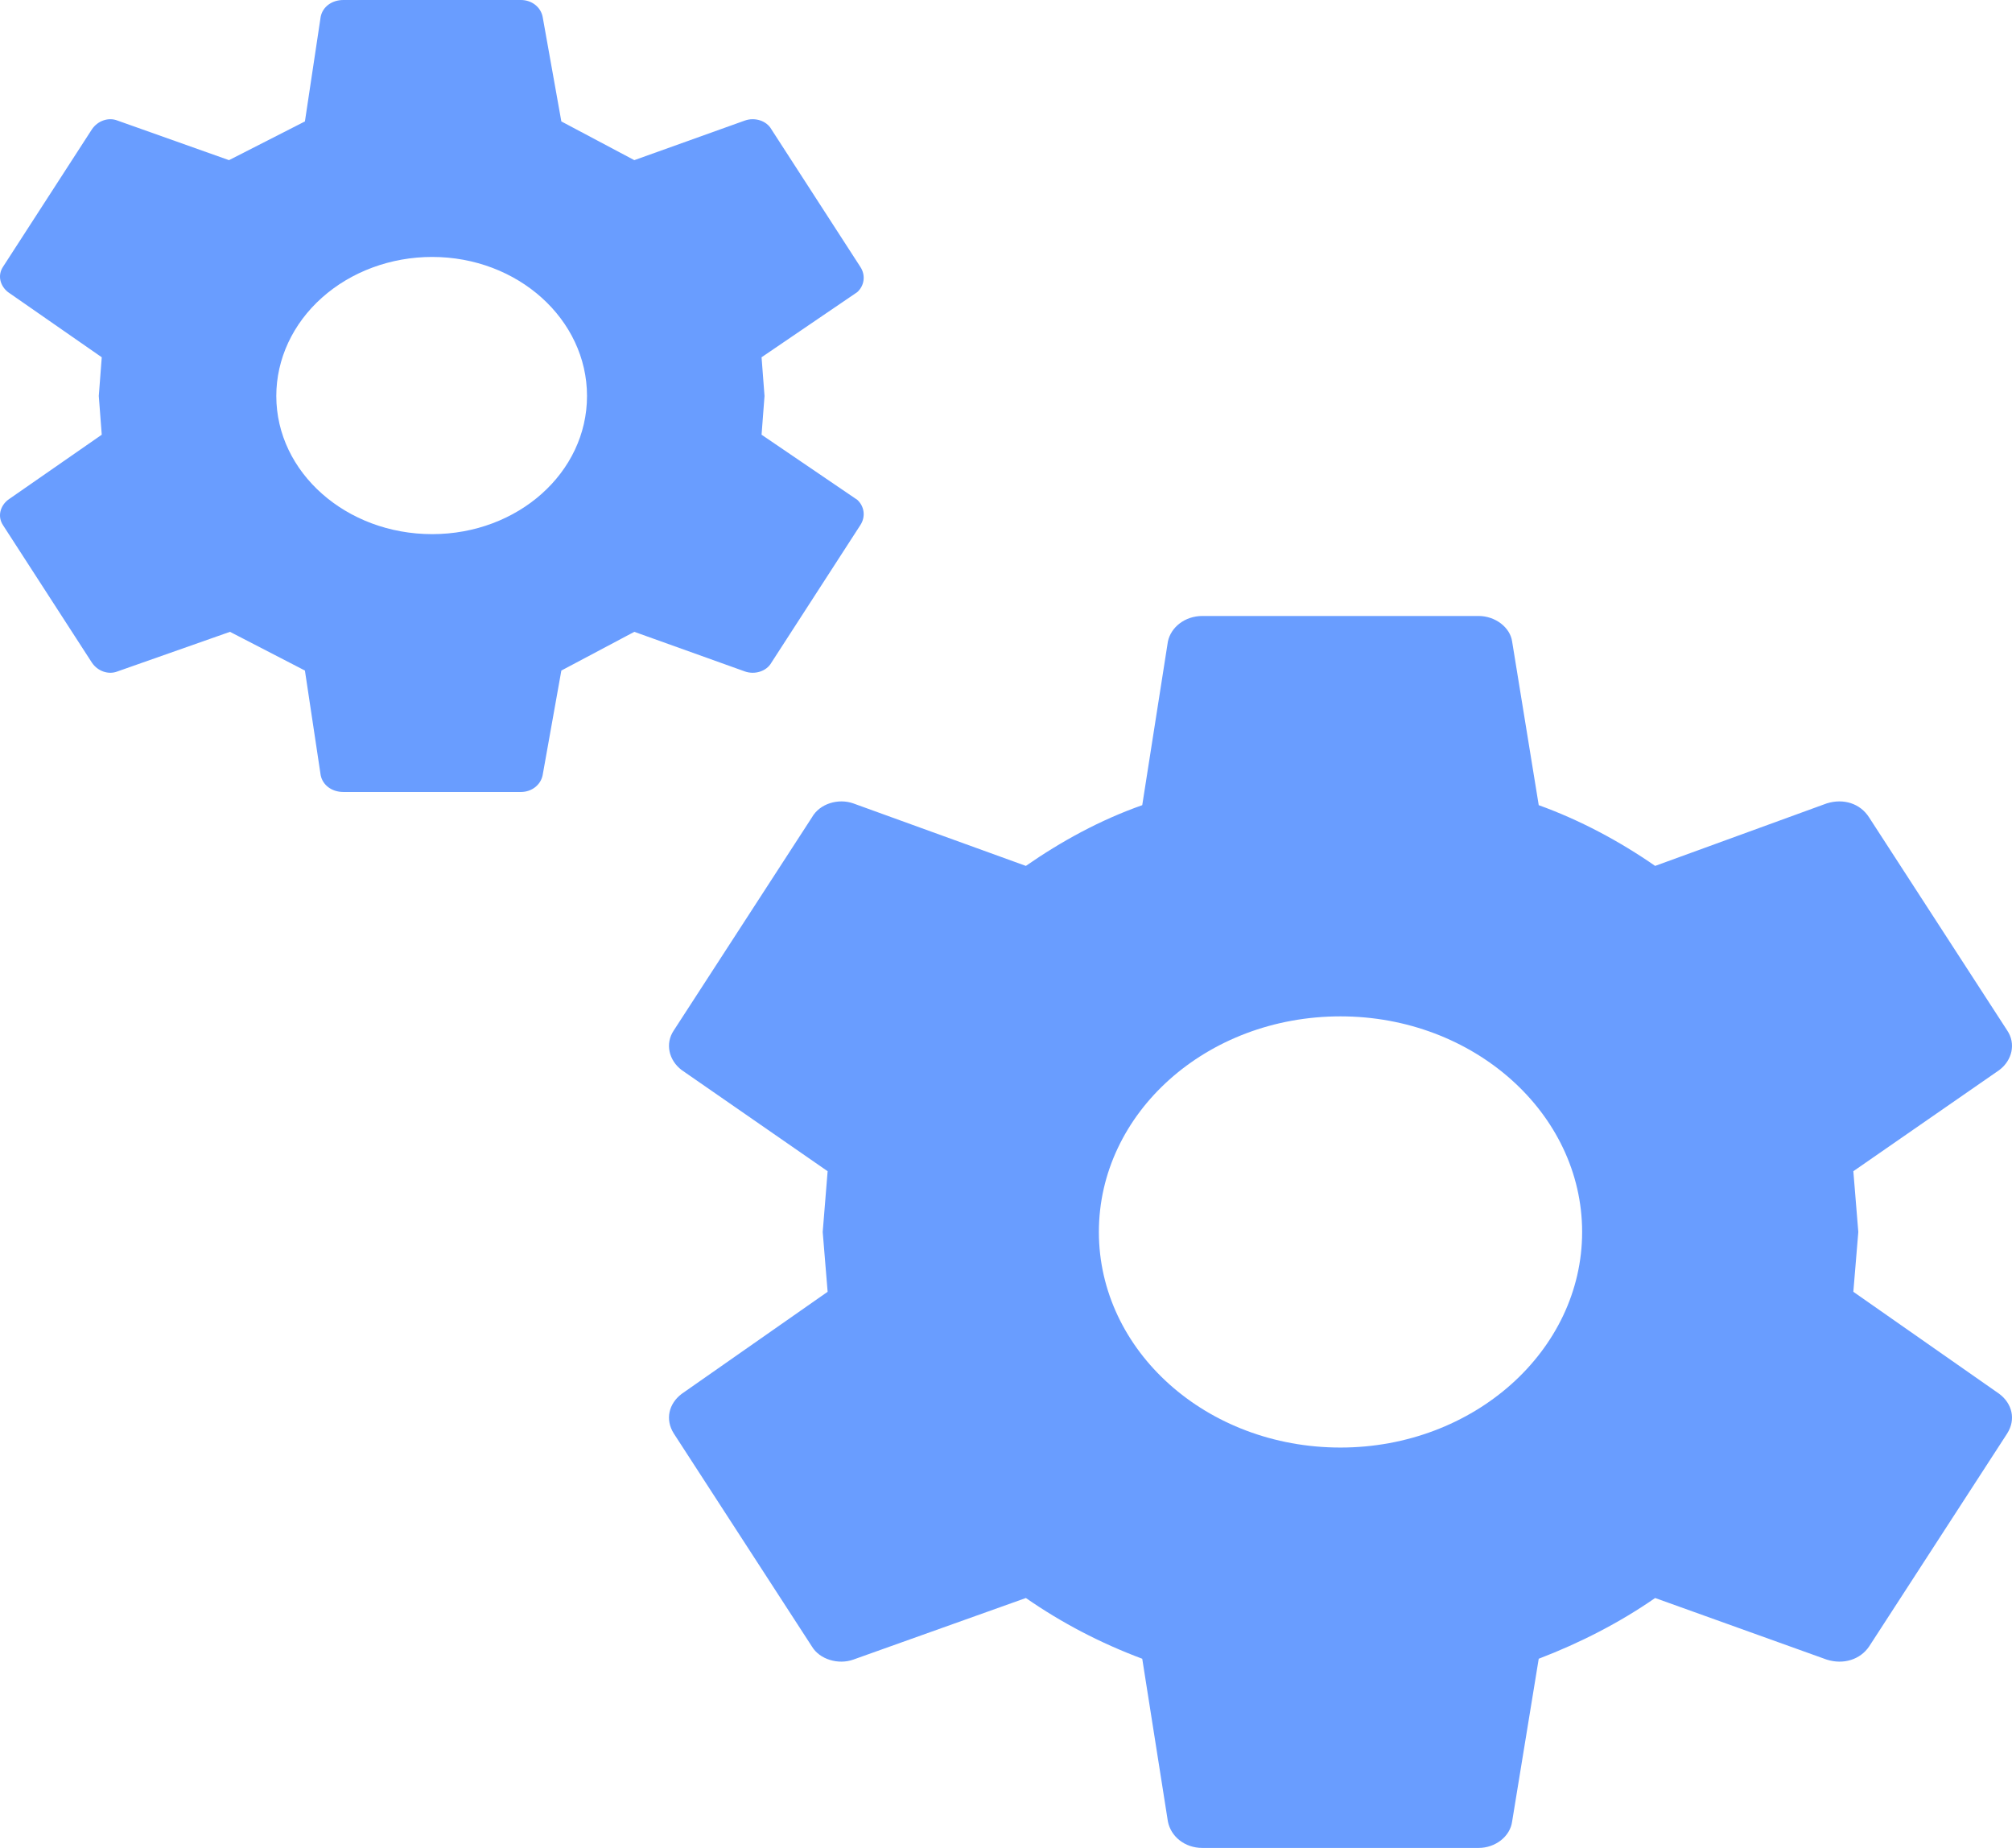
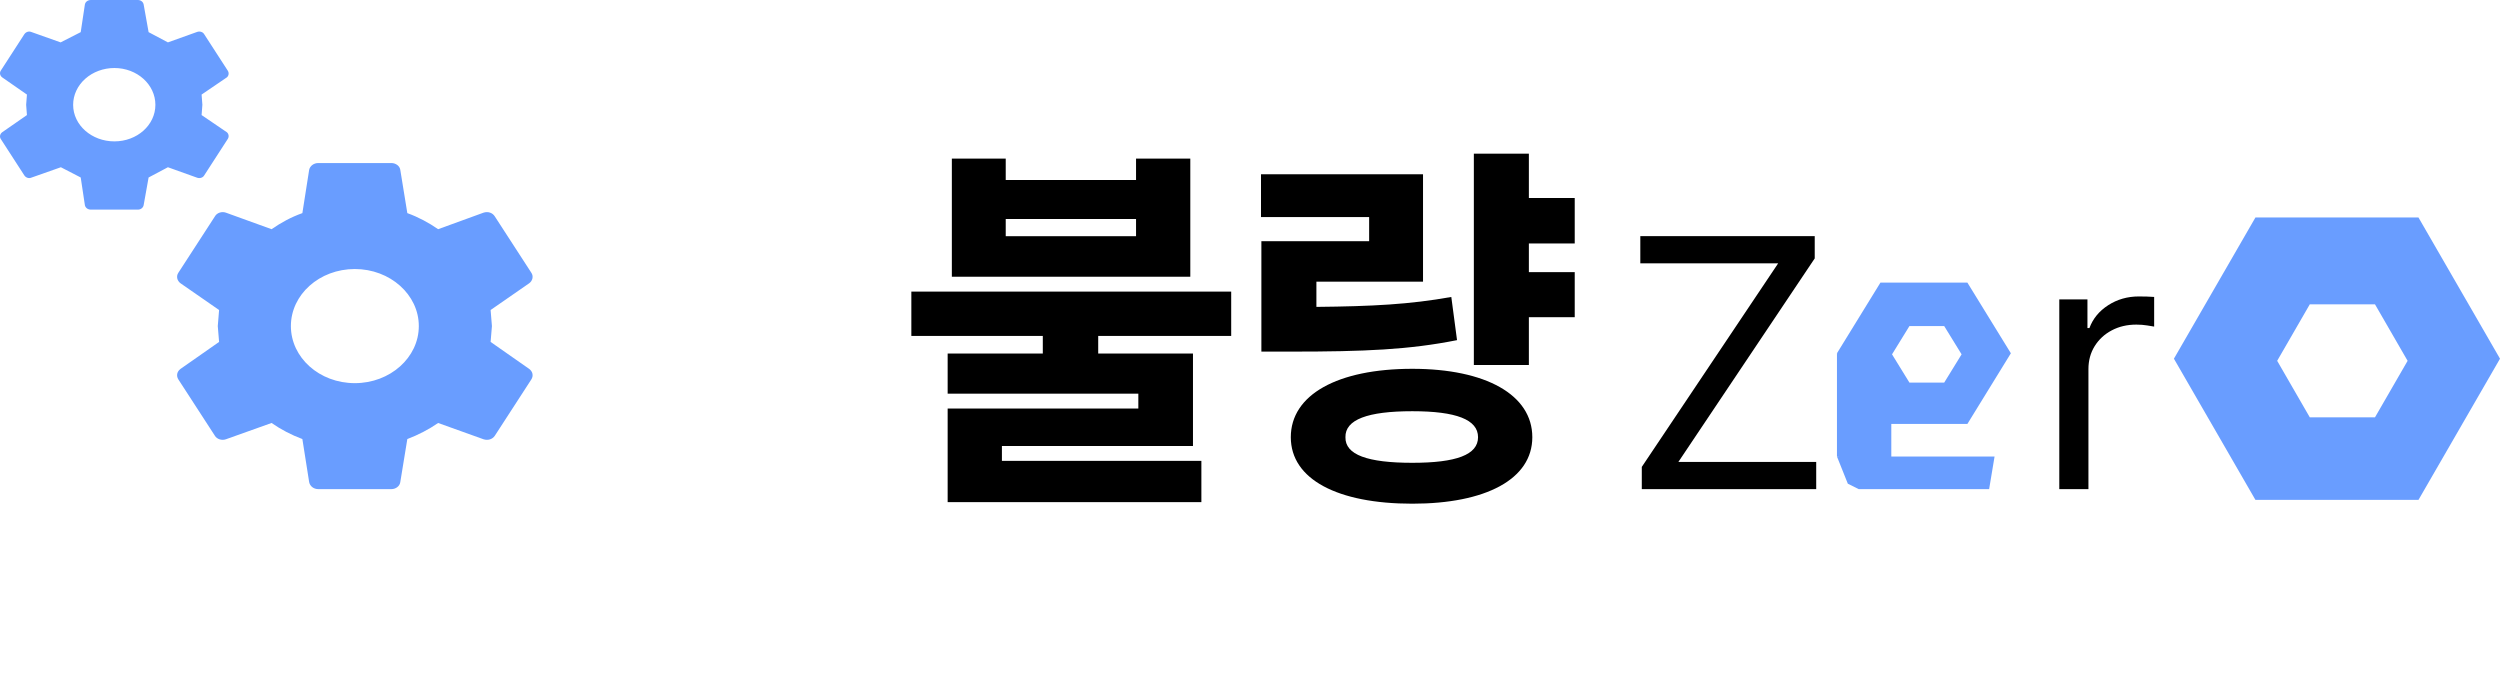
- <svg xmlns="http://www.w3.org/2000/svg" width="49" height="45" viewBox="0 0 49 45" fill="none">
+ <svg xmlns="http://www.w3.org/2000/svg" width="230" height="64" viewBox="0 0 230 64" fill="none">
+   <path d="M92.527 14.594V16.562H104.516V14.594H109.508V25.457H87.57V14.594H92.527ZM92.527 21.73H104.516V20.148H92.527V21.73ZM113.27 26.828V30.906H101.035V32.523H109.754V41.031H92.176V42.402H110.527V46.199H87.184V37.586H104.727V36.215H87.184V32.523H95.938V30.906H83.844V26.828H113.27ZM144.875 18.215V22.398H140.656V25.035H144.875V29.184H140.656V33.578H135.594V14.137H140.656V18.215H144.875ZM130.918 16.035V25.914H121.109V28.234C126.26 28.182 129.705 28.006 133.52 27.32L134.047 31.293C129.652 32.172 125.539 32.348 118.824 32.348H116.047V22.188H125.961V19.973H116.012V16.035H130.918ZM129.934 33.93C136.684 33.93 140.973 36.32 140.973 40.223C140.973 44.09 136.684 46.34 129.934 46.34C123.043 46.34 118.754 44.09 118.754 40.223C118.754 36.32 123.043 33.93 129.934 33.93ZM129.934 37.832C125.82 37.832 123.746 38.605 123.781 40.223C123.746 41.84 125.82 42.578 129.934 42.578C133.977 42.578 135.98 41.84 135.98 40.223C135.98 38.605 133.977 37.832 129.934 37.832Z" fill="black" />
+   <path fill-rule="evenodd" clip-rule="evenodd" d="M207.5 20.009L200 33L207.5 45.99H222.5L230 33L222.5 20.009H207.5ZM212.5 28L209.5 33.196L212.5 38.392H218.5L221.5 33.196L218.5 28H212.5Z" fill="#699DFF" />
+   <path fill-rule="evenodd" clip-rule="evenodd" d="M173 26.001L169 32.501L173 39.001H181L185 32.501L181 26.001H173ZM175.667 29.999L174.067 32.599L175.667 35.199H178.867L180.467 32.599L178.867 29.999H175.667Z" fill="#699DFF" />
+   <path d="M151.045 45V42.955L163.591 24.227H150.909V21.727H166.955V23.773L154.409 42.5H167.091V45H151.045ZM189.455 45V27.546H192.045V30.182H192.227C192.545 29.318 193.121 28.617 193.955 28.079C194.788 27.542 195.727 27.273 196.773 27.273C196.97 27.273 197.216 27.276 197.511 27.284C197.807 27.292 198.03 27.303 198.182 27.318V30.046C198.091 30.023 197.883 29.989 197.557 29.943C197.239 29.89 196.902 29.864 196.545 29.864C195.697 29.864 194.939 30.042 194.273 30.398C193.614 30.746 193.091 31.231 192.705 31.852C192.326 32.466 192.136 33.167 192.136 33.955V45H189.455Z" fill="black" />
+   <path d="M169 42H183.5L183 45H171L170 44.5L169 42Z" fill="#699DFF" />
+   <path d="M169 32.5L174 37.5V43L169 42V32.5Z" fill="#699DFF" />
  <path d="M32.646 35.25C35.889 35.25 38.531 32.893 38.531 30C38.531 27.107 35.889 24.75 32.646 24.75C29.38 24.75 26.762 27.107 26.762 30C26.762 32.893 29.38 35.25 32.646 35.25ZM45.136 31.457L48.691 33.943C49.004 34.179 49.1 34.564 48.883 34.907L45.521 40.093C45.304 40.414 44.896 40.543 44.488 40.414L40.309 38.914C39.444 39.514 38.483 40.007 37.474 40.393L36.826 44.357C36.778 44.721 36.417 45 36.009 45H29.284C28.851 45 28.515 44.721 28.443 44.357L27.818 40.393C26.786 40.007 25.849 39.514 24.984 38.914L20.781 40.414C20.421 40.543 19.964 40.414 19.772 40.093L16.409 34.907C16.193 34.564 16.289 34.179 16.601 33.943L20.156 31.457L20.036 30L20.156 28.521L16.601 26.057C16.289 25.821 16.193 25.414 16.409 25.093L19.772 19.907C19.964 19.564 20.421 19.436 20.781 19.564L24.984 21.086C25.849 20.486 26.786 19.971 27.818 19.607L28.443 15.621C28.515 15.279 28.851 15 29.284 15H36.009C36.417 15 36.778 15.279 36.826 15.621L37.474 19.607C38.483 19.971 39.444 20.486 40.309 21.086L44.488 19.564C44.896 19.436 45.304 19.564 45.521 19.907L48.883 25.093C49.1 25.414 49.004 25.821 48.691 26.057L45.136 28.521L45.257 30L45.136 31.457ZM10.524 13.007C12.614 13.007 14.296 11.507 14.296 9.643C14.296 7.779 12.614 6.257 10.524 6.257C9.518 6.257 8.553 6.614 7.841 7.249C7.129 7.884 6.729 8.745 6.729 9.643C6.729 11.507 8.435 13.007 10.524 13.007ZM18.547 10.586L20.877 12.171C21.045 12.321 21.093 12.579 20.949 12.793L18.787 16.136C18.667 16.35 18.379 16.436 18.139 16.35L15.448 15.386L13.671 16.329L13.215 18.879C13.167 19.114 12.95 19.286 12.686 19.286H8.363C8.075 19.286 7.858 19.114 7.81 18.879L7.426 16.329L5.601 15.386L2.862 16.35C2.646 16.436 2.382 16.35 2.238 16.136L0.076 12.793C-0.068 12.579 0.004 12.321 0.196 12.171L2.478 10.586L2.406 9.643L2.478 8.7L0.196 7.114C0.004 6.964 -0.068 6.707 0.076 6.493L2.238 3.15C2.382 2.936 2.646 2.85 2.862 2.936L5.577 3.9L7.426 2.957L7.81 0.407C7.858 0.171 8.075 0 8.363 0H12.686C12.95 0 13.167 0.171 13.215 0.407L13.671 2.957L15.448 3.9L18.139 2.936C18.379 2.85 18.667 2.936 18.787 3.15L20.949 6.493C21.093 6.707 21.045 6.964 20.877 7.114L18.547 8.7L18.619 9.643L18.547 10.586Z" fill="#699DFF" />
</svg>
